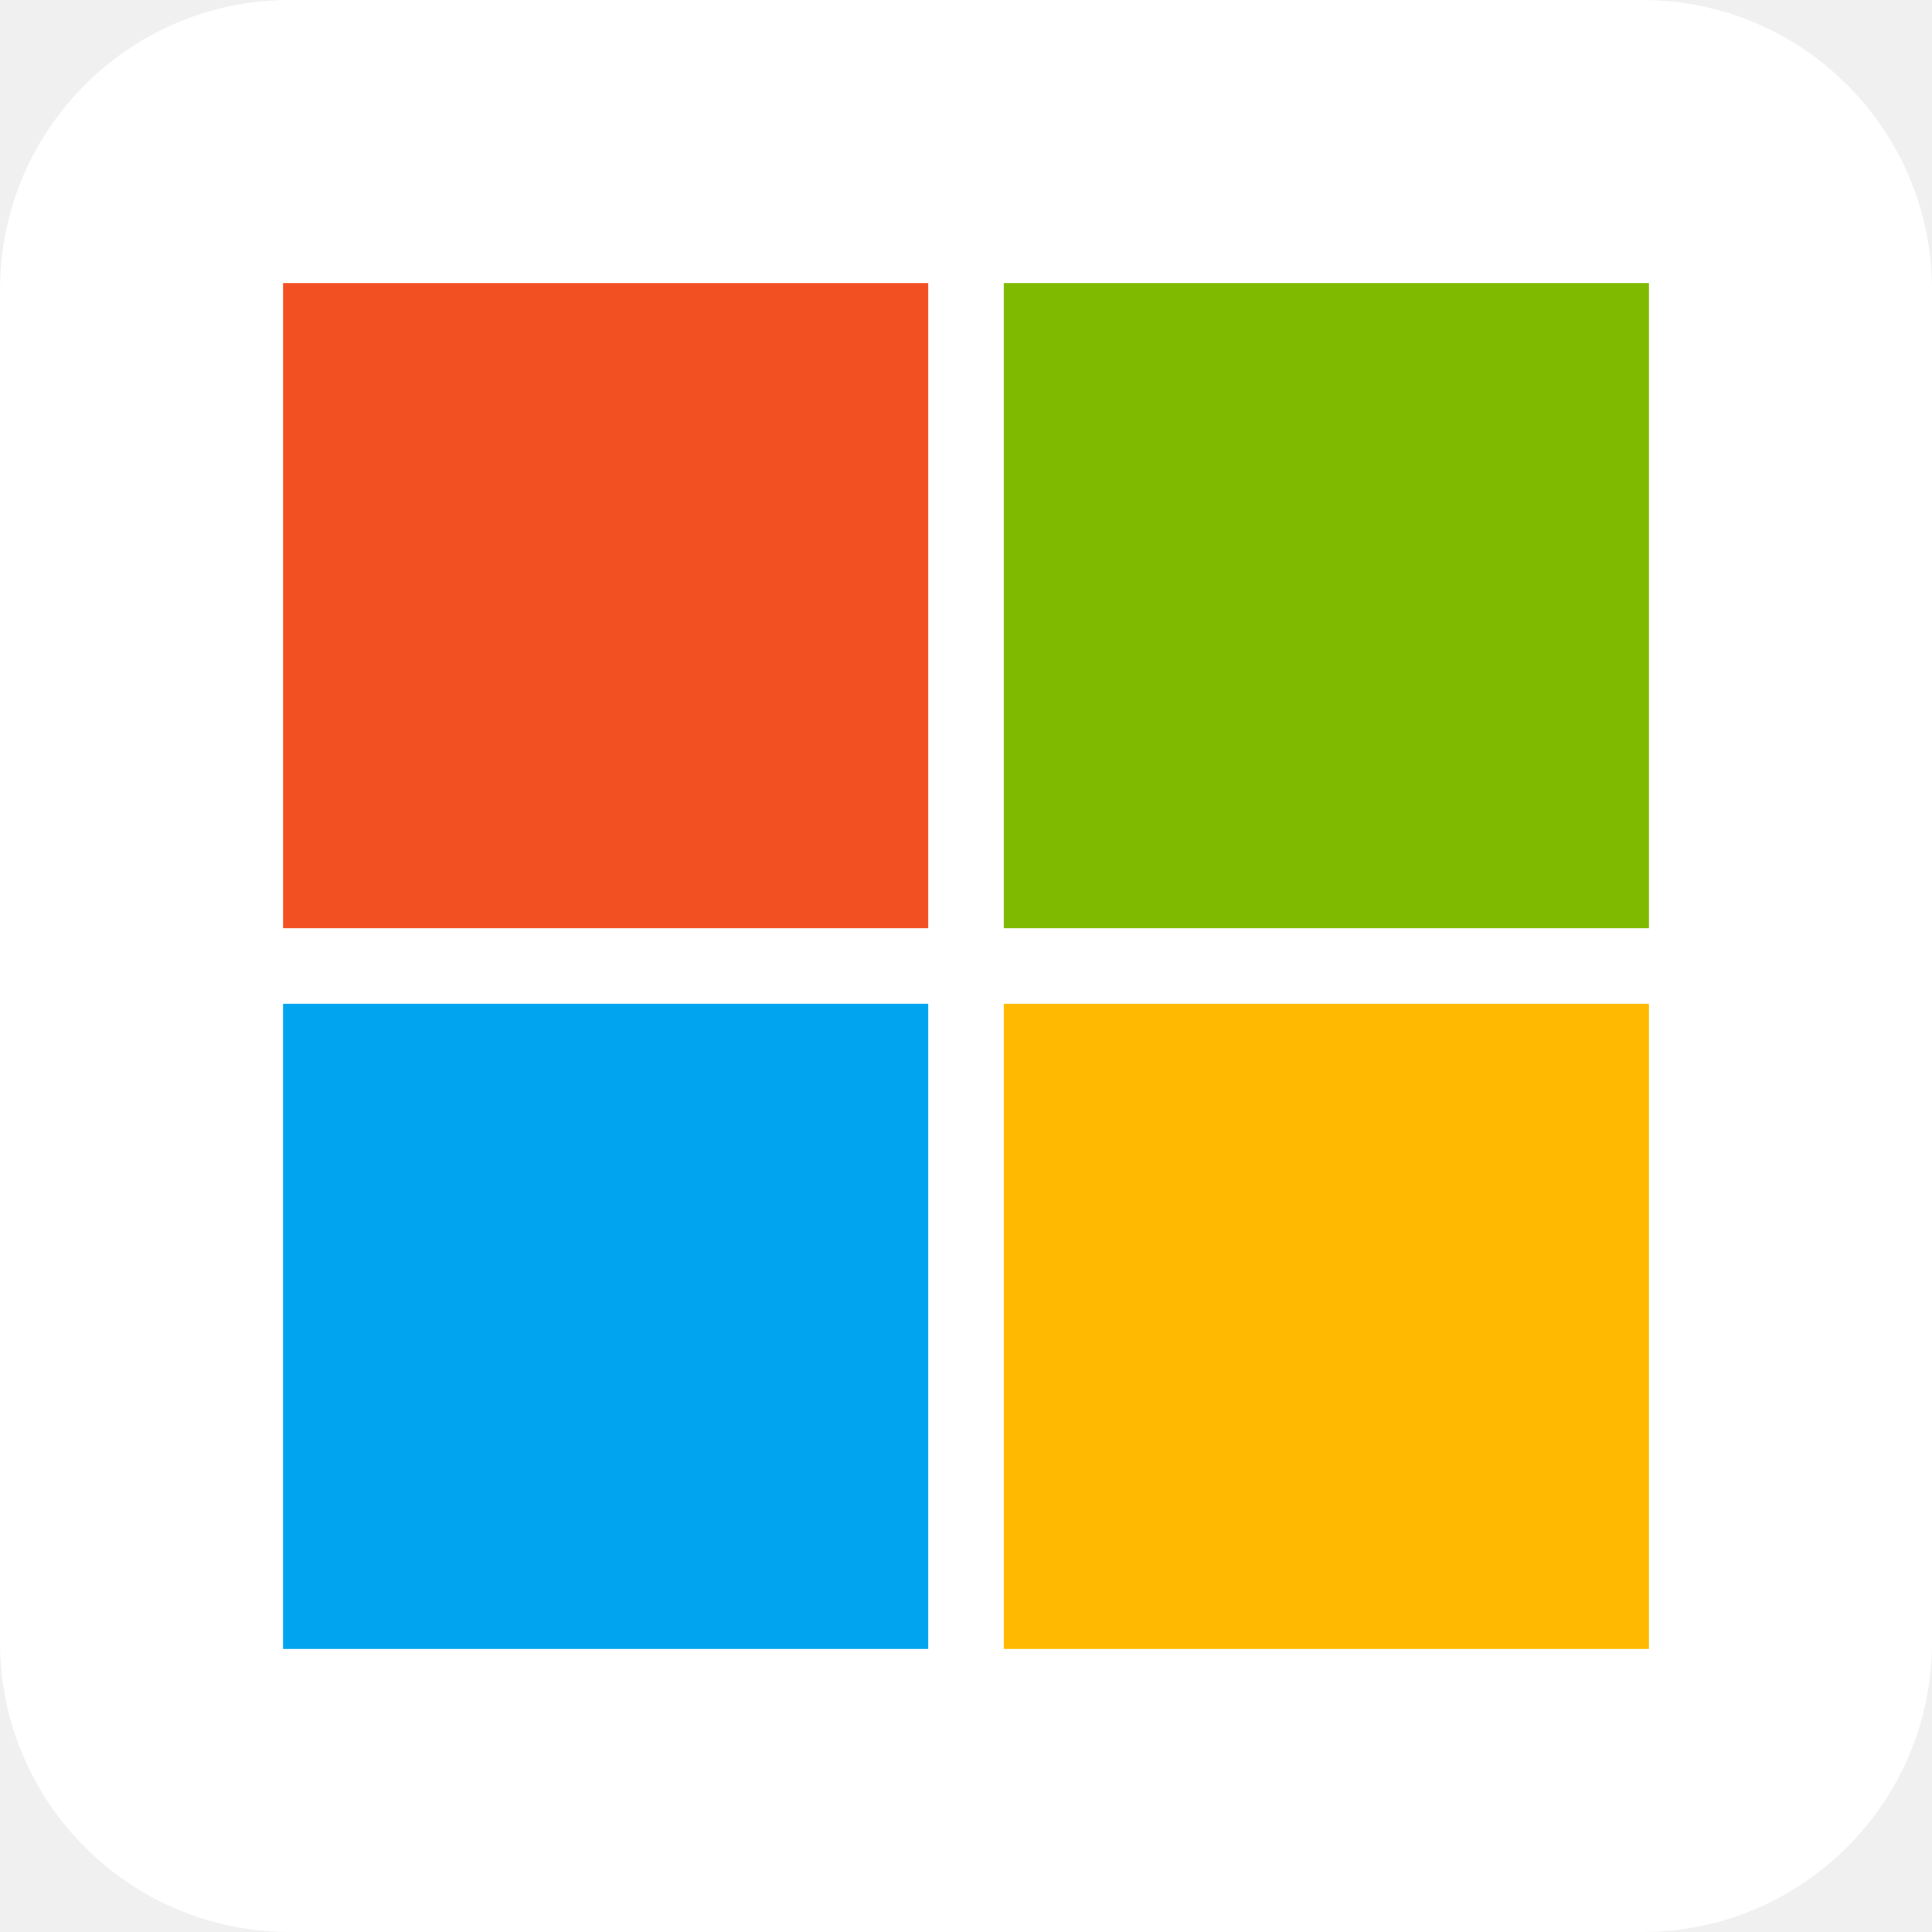
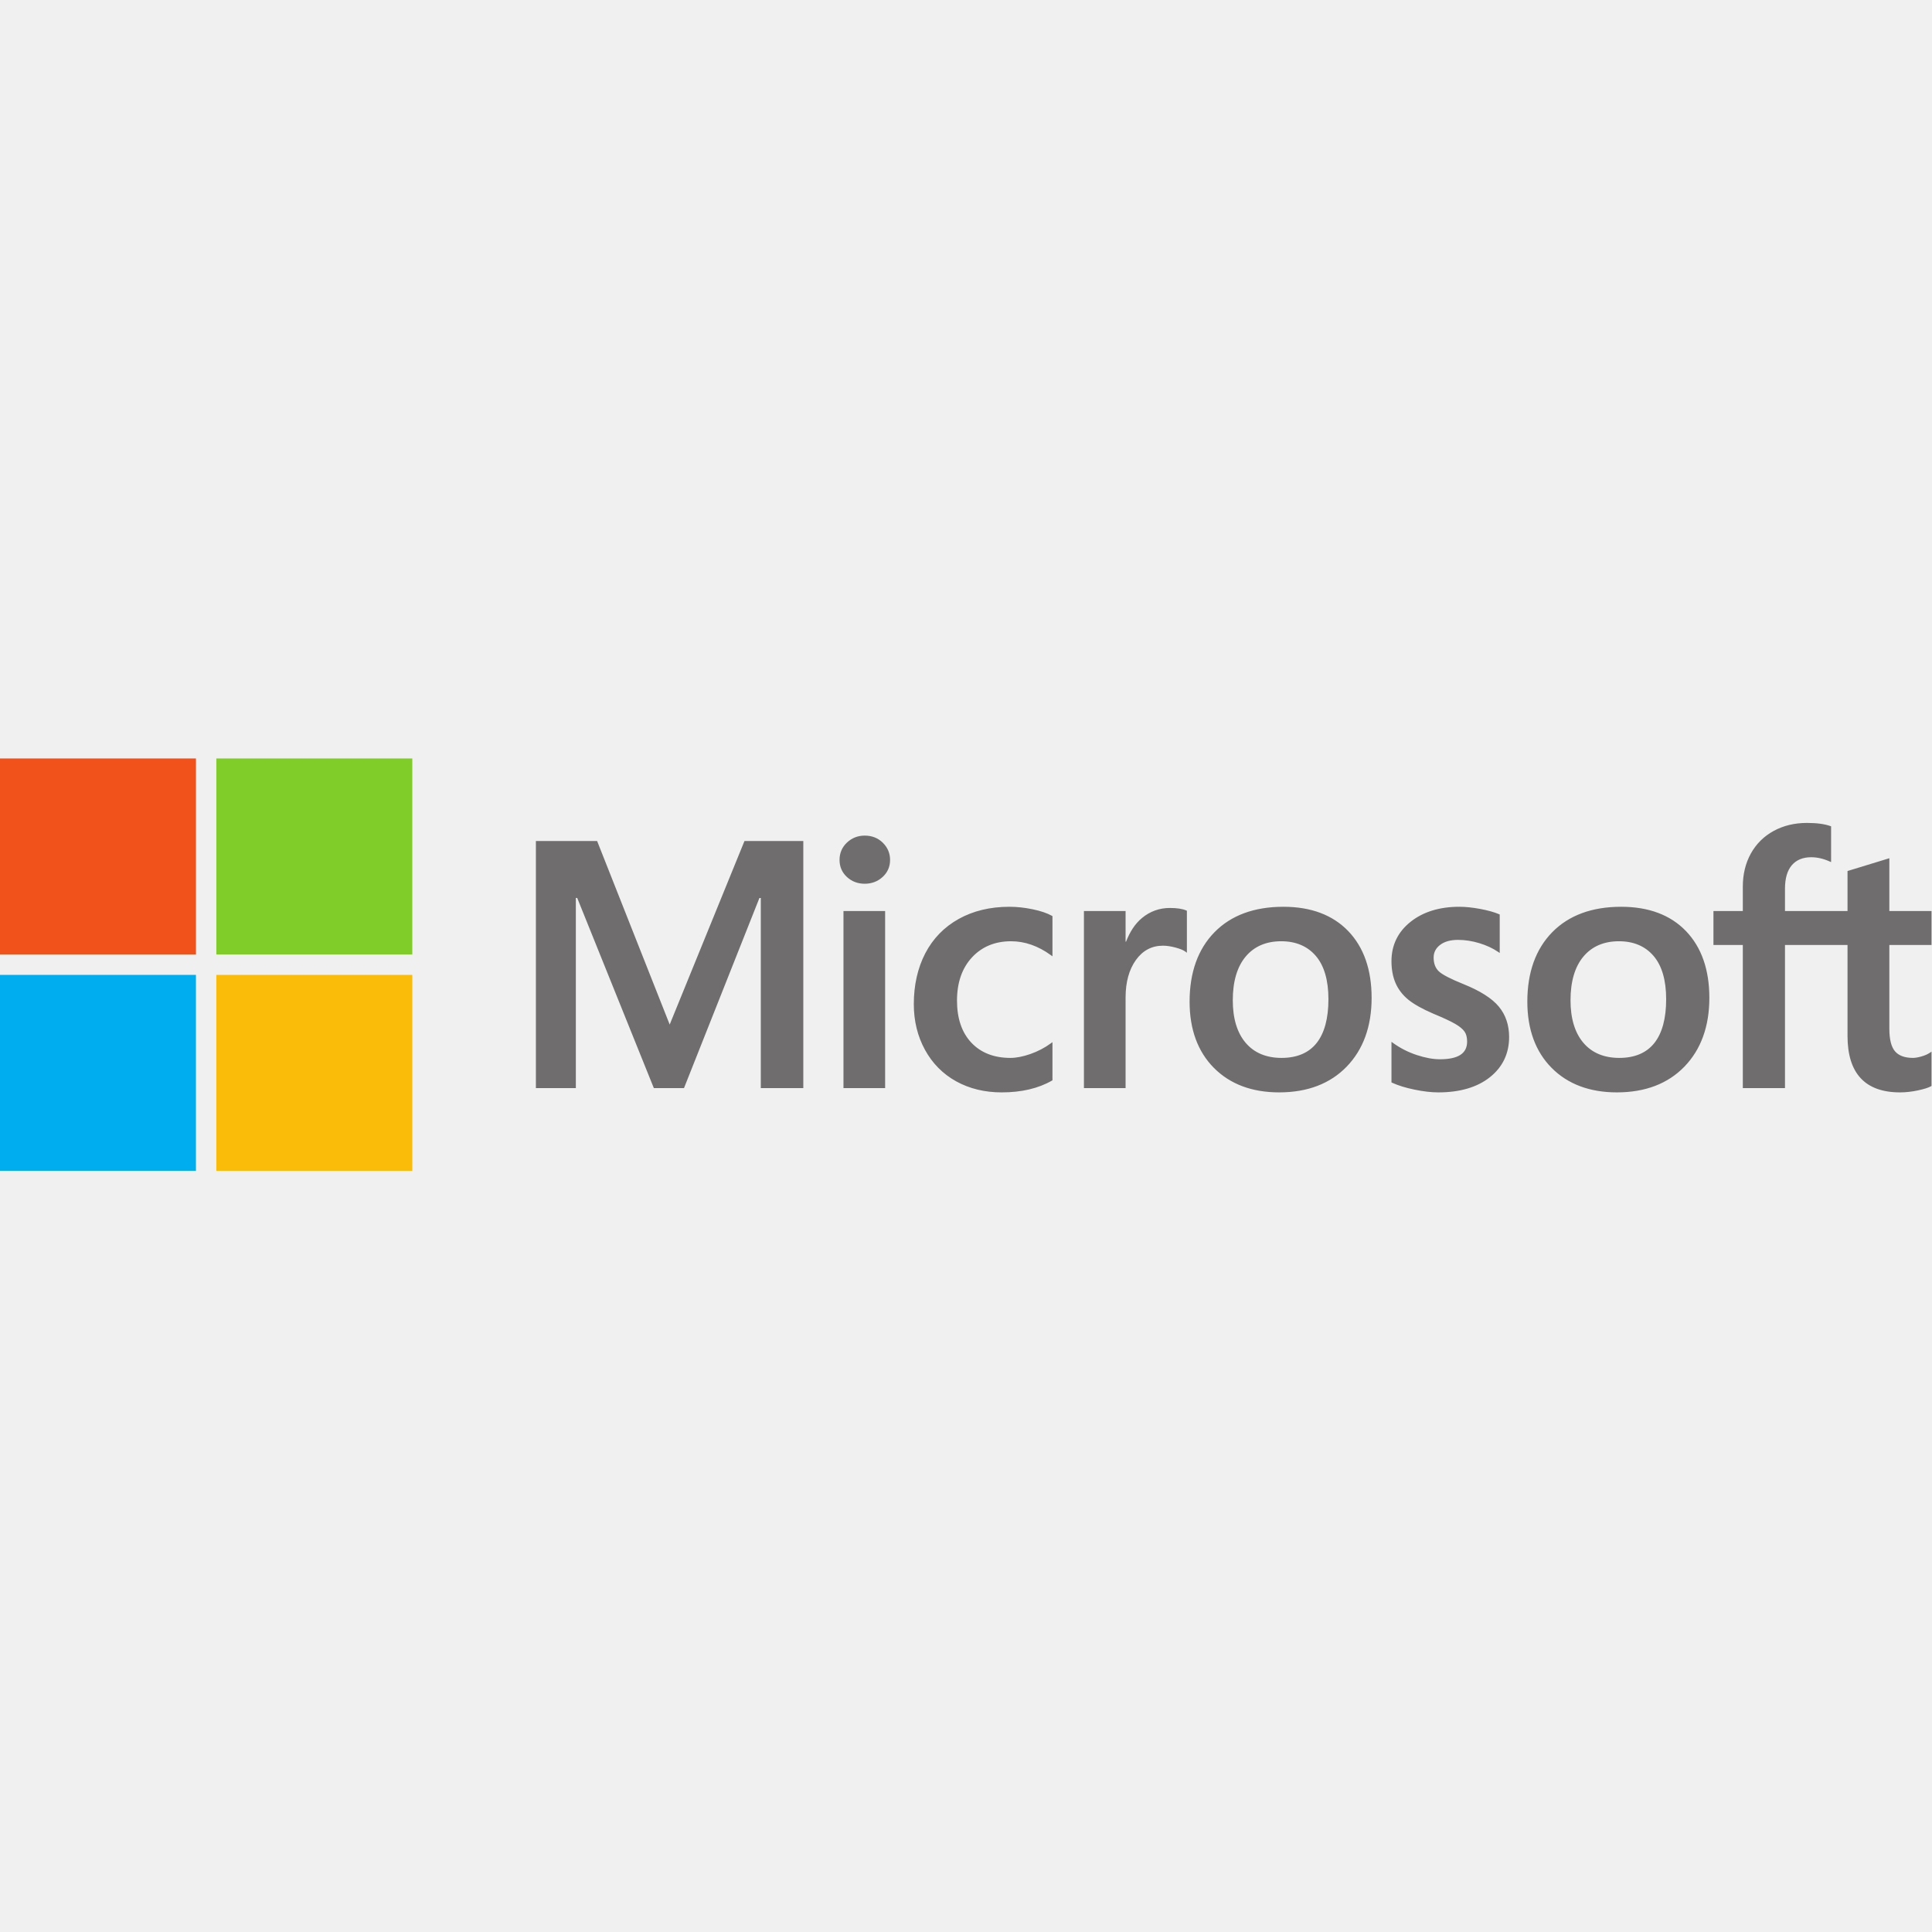
- <svg xmlns="http://www.w3.org/2000/svg" aria-label="Microsoft" role="img" viewBox="0 0 512 512">
-   <rect width="512" height="512" rx="15%" fill="#fff" />
-   <path d="M75 75v171h171v-171z" fill="#f25022" />
-   <path d="M266 75v171h171v-171z" fill="#7fba00" />
-   <path d="M75 266v171h171v-171z" fill="#00a4ef" />
-   <path d="M266 266v171h171v-171z" fill="#ffb900" />
+ <svg xmlns="http://www.w3.org/2000/svg" width="512px" height="512px" viewBox="0 -201 512 512" version="1.1" preserveAspectRatio="xMidYMid">
+   <g>
+     <path d="M511.874,49.436 L511.874,40.434 L500.695,40.434 L500.695,26.439 L500.319,26.555 L489.819,29.767 L489.612,29.83 L489.612,40.434 L473.039,40.434 L473.039,34.528 C473.039,31.777 473.655,29.672 474.867,28.268 C476.07,26.881 477.792,26.176 479.988,26.176 C481.567,26.176 483.201,26.548 484.846,27.282 L485.258,27.465 L485.258,17.985 L485.065,17.914 C483.53,17.362 481.442,17.084 478.856,17.084 C475.595,17.084 472.632,17.794 470.049,19.2 C467.463,20.608 465.429,22.618 464.005,25.175 C462.585,27.728 461.865,30.677 461.865,33.94 L461.865,40.434 L454.081,40.434 L454.081,49.436 L461.865,49.436 L461.865,87.36 L473.039,87.36 L473.039,49.436 L489.612,49.436 L489.612,73.537 C489.612,83.462 494.294,88.493 503.527,88.493 C505.044,88.493 506.641,88.314 508.272,87.966 C509.931,87.609 511.061,87.252 511.727,86.87 L511.874,86.784 L511.874,77.698 L511.42,77.999 C510.813,78.404 510.058,78.733 509.172,78.979 C508.283,79.229 507.54,79.354 506.965,79.354 C504.802,79.354 503.202,78.771 502.208,77.621 C501.204,76.461 500.695,74.431 500.695,71.591 L500.695,49.436 L511.874,49.436 L511.874,49.436 Z M429.126,79.355 C425.07,79.355 421.873,78.01 419.619,75.361 C417.352,72.698 416.203,68.902 416.203,64.079 C416.203,59.104 417.352,55.209 419.62,52.499 C421.875,49.807 425.042,48.441 429.035,48.441 C432.91,48.441 435.994,49.746 438.203,52.322 C440.424,54.91 441.55,58.774 441.55,63.808 C441.55,68.903 440.491,72.818 438.401,75.436 C436.326,78.035 433.206,79.355 429.126,79.355 L429.126,79.355 Z M429.624,39.304 C421.886,39.304 415.739,41.571 411.358,46.043 C406.979,50.516 404.758,56.704 404.758,64.44 C404.758,71.787 406.925,77.697 411.201,82.002 C415.476,86.31 421.294,88.492 428.492,88.492 C435.993,88.492 442.017,86.193 446.397,81.659 C450.777,77.129 452.996,70.999 452.996,63.444 C452.996,55.982 450.913,50.028 446.805,45.751 C442.694,41.473 436.913,39.304 429.624,39.304 L429.624,39.304 Z M386.741,39.304 C381.477,39.304 377.124,40.65 373.797,43.304 C370.451,45.975 368.754,49.477 368.754,53.715 C368.754,55.918 369.121,57.875 369.842,59.535 C370.567,61.2 371.69,62.666 373.181,63.897 C374.662,65.117 376.945,66.396 379.973,67.696 C382.518,68.744 384.416,69.63 385.622,70.328 C386.8,71.012 387.637,71.7 388.11,72.37 C388.568,73.025 388.802,73.922 388.802,75.03 C388.802,78.183 386.441,79.716 381.583,79.716 C379.781,79.716 377.725,79.341 375.474,78.599 C373.221,77.858 371.116,76.792 369.218,75.426 L368.754,75.094 L368.754,85.852 L368.924,85.931 C370.506,86.661 372.499,87.276 374.848,87.761 C377.194,88.246 379.324,88.493 381.175,88.493 C386.887,88.493 391.487,87.14 394.843,84.469 C398.22,81.781 399.932,78.196 399.932,73.81 C399.932,70.647 399.011,67.935 397.194,65.747 C395.39,63.577 392.26,61.585 387.892,59.824 C384.413,58.428 382.184,57.269 381.265,56.379 C380.379,55.52 379.929,54.304 379.929,52.765 C379.929,51.4 380.484,50.307 381.625,49.421 C382.774,48.531 384.374,48.078 386.38,48.078 C388.242,48.078 390.147,48.372 392.041,48.949 C393.935,49.525 395.597,50.297 396.985,51.241 L397.442,51.553 L397.442,41.348 L397.266,41.272 C395.986,40.723 394.297,40.254 392.247,39.872 C390.204,39.495 388.352,39.304 386.741,39.304 L386.741,39.304 Z M339.622,79.355 C335.568,79.355 332.369,78.01 330.116,75.361 C327.848,72.698 326.701,68.903 326.701,64.079 C326.701,59.104 327.849,55.209 330.118,52.499 C332.371,49.807 335.538,48.441 339.533,48.441 C343.406,48.441 346.49,49.746 348.7,52.322 C350.921,54.91 352.047,58.774 352.047,63.808 C352.047,68.903 350.987,72.818 348.897,75.436 C346.823,78.035 343.704,79.355 339.622,79.355 L339.622,79.355 Z M340.121,39.304 C332.381,39.304 326.235,41.571 321.855,46.043 C317.476,50.516 315.254,56.704 315.254,64.44 C315.254,71.79 317.423,77.697 321.698,82.002 C325.973,86.31 331.791,88.492 338.989,88.492 C346.489,88.492 352.514,86.193 356.894,81.659 C361.273,77.129 363.493,70.999 363.493,63.444 C363.493,55.982 361.41,50.028 357.301,45.751 C353.189,41.473 347.409,39.304 340.121,39.304 L340.121,39.304 Z M298.291,48.561 L298.291,40.434 L287.253,40.434 L287.253,87.359 L298.291,87.359 L298.291,63.356 C298.291,59.274 299.217,55.921 301.043,53.388 C302.846,50.885 305.248,49.617 308.182,49.617 C309.176,49.617 310.292,49.781 311.501,50.106 C312.697,50.428 313.564,50.778 314.075,51.146 L314.538,51.482 L314.538,40.354 L314.36,40.277 C313.331,39.84 311.878,39.62 310.037,39.62 C307.264,39.62 304.781,40.511 302.655,42.266 C300.789,43.808 299.44,45.923 298.408,48.561 L298.291,48.561 L298.291,48.561 Z M267.486,39.304 C262.422,39.304 257.905,40.39 254.062,42.53 C250.213,44.675 247.235,47.739 245.21,51.634 C243.193,55.52 242.169,60.058 242.169,65.12 C242.169,69.553 243.162,73.622 245.124,77.208 C247.087,80.8 249.867,83.61 253.384,85.559 C256.897,87.505 260.956,88.493 265.451,88.493 C270.697,88.493 275.176,87.443 278.767,85.376 L278.912,85.292 L278.912,75.179 L278.448,75.518 C276.821,76.703 275.004,77.648 273.048,78.33 C271.097,79.011 269.318,79.355 267.759,79.355 C263.427,79.355 259.951,77.999 257.426,75.328 C254.897,72.652 253.614,68.896 253.614,64.168 C253.614,59.411 254.952,55.558 257.588,52.714 C260.215,49.88 263.699,48.442 267.941,48.442 C271.569,48.442 275.104,49.67 278.449,52.097 L278.912,52.433 L278.912,41.778 L278.762,41.693 C277.504,40.989 275.787,40.407 273.655,39.966 C271.534,39.526 269.458,39.304 267.486,39.304 L267.486,39.304 Z M234.567,40.435 L223.528,40.435 L223.528,87.359 L234.567,87.359 L234.567,40.435 L234.567,40.435 Z M229.16,20.444 C227.344,20.444 225.759,21.062 224.457,22.288 C223.15,23.517 222.487,25.065 222.487,26.891 C222.487,28.688 223.142,30.207 224.436,31.403 C225.723,32.596 227.312,33.201 229.16,33.201 C231.008,33.201 232.603,32.596 233.905,31.405 C235.215,30.207 235.88,28.688 235.88,26.891 C235.88,25.128 235.233,23.596 233.959,22.337 C232.686,21.081 231.072,20.444 229.16,20.444 L229.16,20.444 Z M201.619,36.972 L201.619,87.359 L212.884,87.359 L212.884,21.881 L197.293,21.881 L177.476,70.516 L158.244,21.881 L142.018,21.881 L142.018,87.359 L152.604,87.359 L152.604,36.967 L152.968,36.967 L173.276,87.359 L181.265,87.359 L201.256,36.972 L201.619,36.972 L201.619,36.972 Z" fill="#706D6E" />
+     <path d="M51.927,51.927 L0,51.927 L0,0 L51.927,0 L51.927,51.927 L51.927,51.927 Z" fill="#F1511B" />
+     <path d="M109.26,51.927 L57.334,51.927 L57.334,0 L109.26,0 L109.26,51.927 L109.26,51.927 Z" fill="#80CC28" />
+     <path d="M51.925,109.28 L0,109.28 L0,57.354 L51.925,57.354 L51.925,109.28 L51.925,109.28 Z" fill="#00ADEF" />
+     <path d="M109.26,109.28 L57.334,109.28 L57.334,57.354 L109.26,57.354 L109.26,109.28 L109.26,109.28 Z" fill="#FBBC09" />
+   </g>
</svg>
